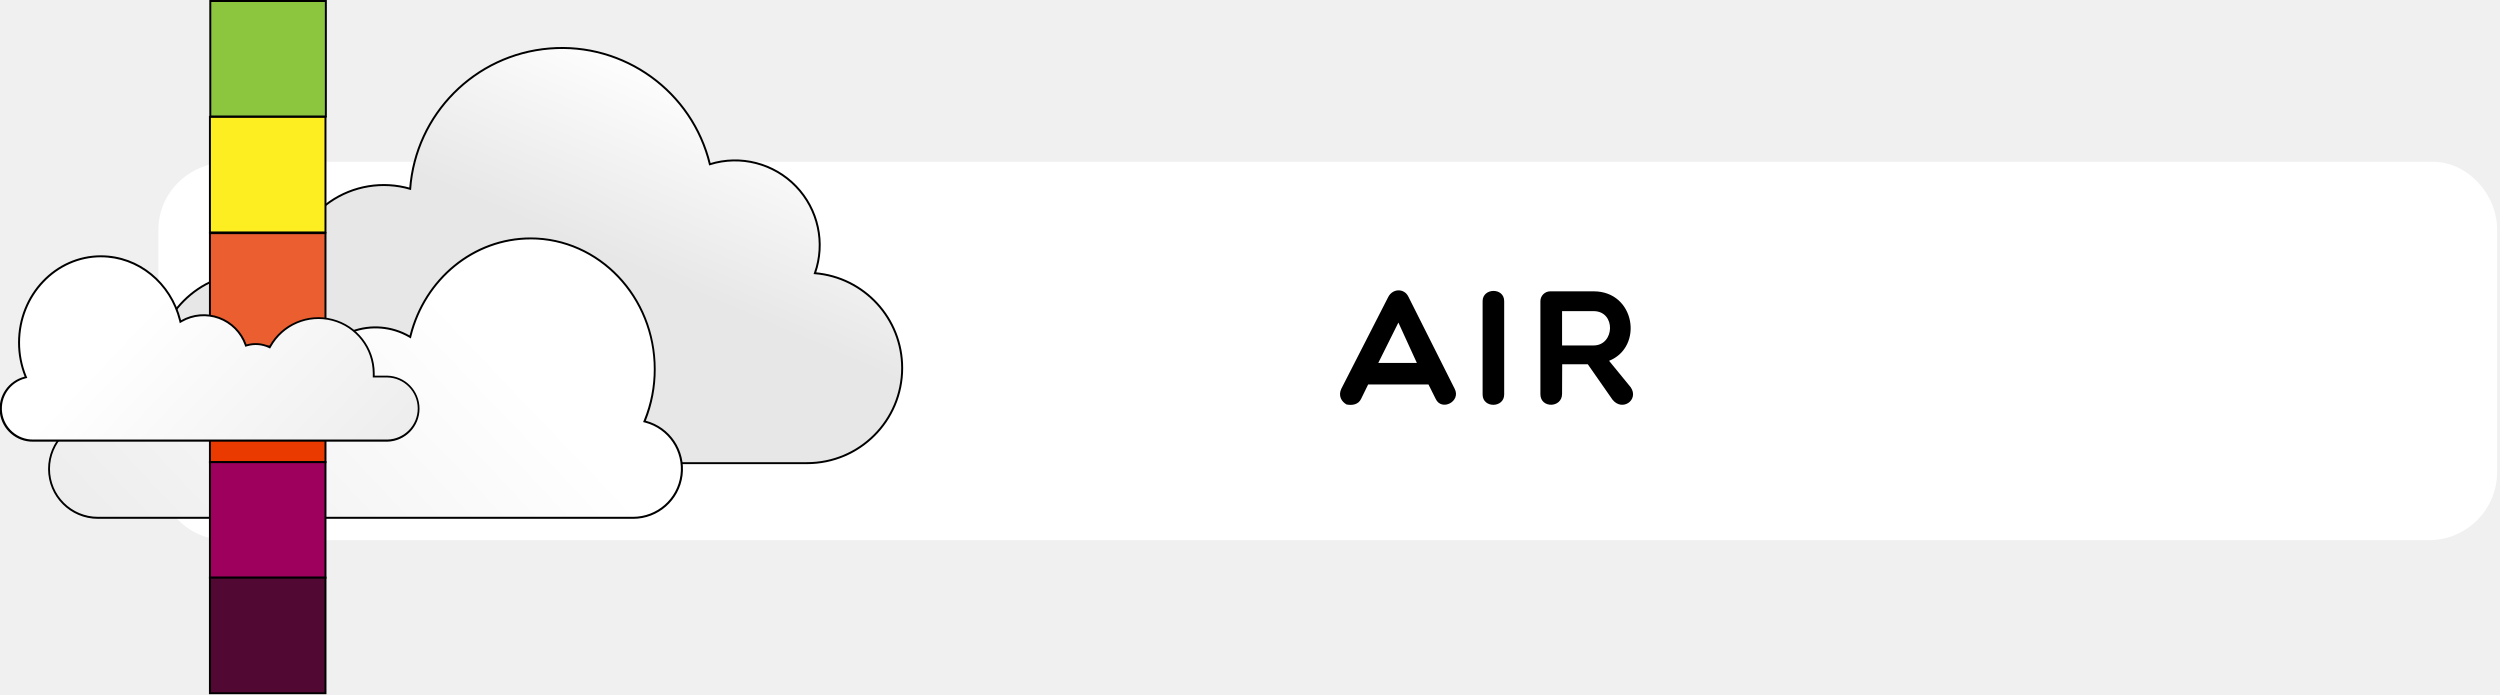
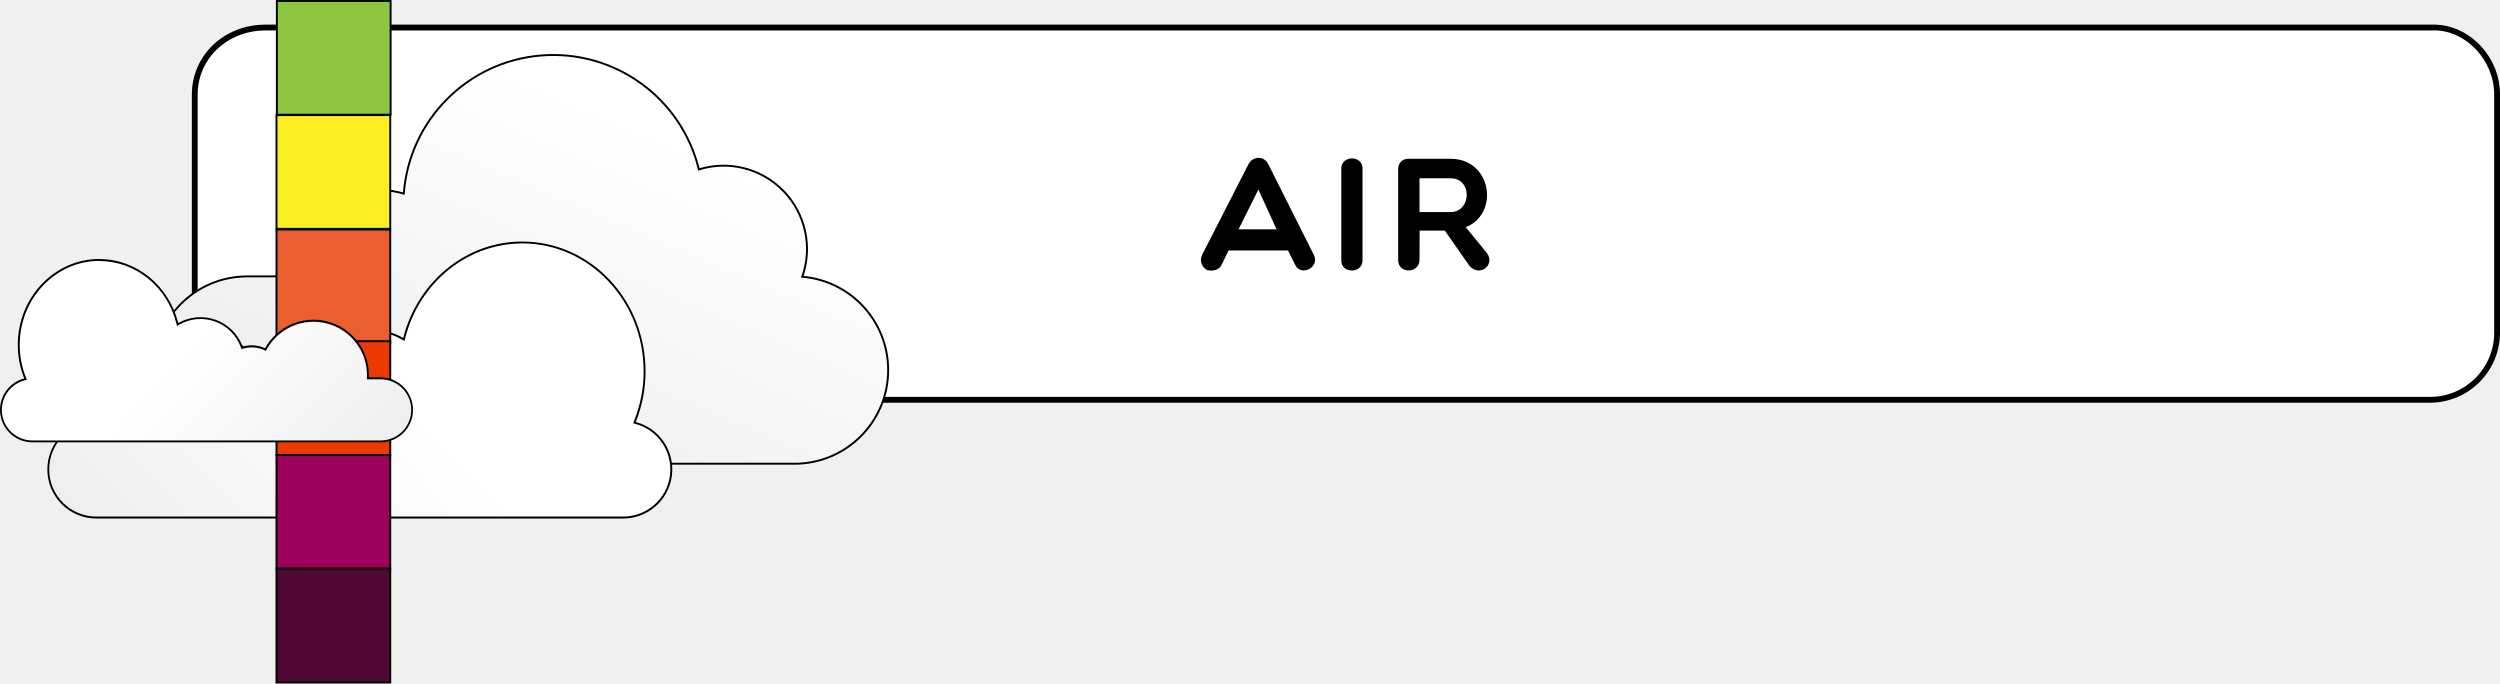
- <svg xmlns="http://www.w3.org/2000/svg" xmlns:xlink="http://www.w3.org/1999/xlink" id="Layer_1" data-name="Layer 1" viewBox="0 0 1268.91 352.36">
+ <svg xmlns="http://www.w3.org/2000/svg" xmlns:xlink="http://www.w3.org/1999/xlink" id="Layer_1" data-name="Layer 1" viewBox="0 0 1288.91 352.36">
  <defs>
-     <linearGradient id="linear-gradient" x1="445.76" y1="109.25" x2="296.03" y2="457.14" gradientUnits="userSpaceOnUse">
-       <stop offset="0.06" stop-color="#fff" />
-       <stop offset="0.33" stop-color="#e7e7e7" />
-     </linearGradient>
-     <linearGradient id="linear-gradient-2" x1="349.45" y1="276.66" x2="117.19" y2="498.36" gradientUnits="userSpaceOnUse">
-       <stop offset="0" stop-color="#fff" />
+     <linearGradient id="New_Gradient_Swatch_2" x1="425.76" y1="13.34" x2="276.03" y2="361.23" gradientUnits="userSpaceOnUse">
+       <stop offset="0.14" stop-color="#fff" />
      <stop offset="0.88" stop-color="#e7e7e7" />
    </linearGradient>
-     <linearGradient id="linear-gradient-3" x1="1392.97" y1="266.61" x2="1239.49" y2="413.1" gradientTransform="matrix(-1, 0, 0, 1, 1559.17, 0)" xlink:href="#linear-gradient-2" />
+     <linearGradient id="New_Gradient_Swatch_2-2" x1="329.45" y1="180.75" x2="97.19" y2="402.45" xlink:href="#New_Gradient_Swatch_2" />
+     <linearGradient id="New_Gradient_Swatch_2-3" x1="1412.95" y1="170.68" x2="1259.6" y2="317.23" gradientTransform="matrix(-1, 0, 0, 1, 1559.17, 0)" xlink:href="#New_Gradient_Swatch_2" />
  </defs>
-   <path id="background" d="M216,373.5A34.59,34.59,0,0,1,181.5,339V216c0-19.37,16.05-34.54,36.54-34.54H1336c17.33,0,32.54,16.14,32.54,34.54V339A34.59,34.59,0,0,1,1334,373.5Z" transform="translate(-101.09 -99.34)" fill="#fff" />
-   <path d="M228.55,237.84h19.37a48.09,48.09,0,0,1,61.35-42.68A77.27,77.27,0,0,1,461.4,182.69,43,43,0,0,1,514.72,238,48.28,48.28,0,0,1,559,286.13h0a48.29,48.29,0,0,1-48.29,48.29H228.55a48.29,48.29,0,0,1-48.29-48.29h0A48.29,48.29,0,0,1,228.55,237.84Z" transform="translate(-101.09 -99.34)" stroke="#000" stroke-miterlimit="10" fill="url(#linear-gradient)" />
-   <path d="M150.76,362.16a24.81,24.81,0,1,1,0-49.62H161l0-.52c0-.59,0-1.18,0-1.77a42.64,42.64,0,0,1,79.93-20.66l.22.41.42-.19a24.2,24.2,0,0,1,10.19-2.23,24.45,24.45,0,0,1,6.9,1l.45.13.16-.44A34.45,34.45,0,0,1,308.65,270l.57.33.16-.64c7.3-29.07,32.38-49.37,61-49.37,34.78,0,63.07,29.78,63.07,66.4a69,69,0,0,1-5,26l-.22.53.55.14a24.81,24.81,0,0,1-6.36,48.8Z" transform="translate(-101.09 -99.34)" fill="url(#linear-gradient-2)" />
-   <path d="M370.36,220.83c34.5,0,62.57,29.56,62.57,65.9a68.4,68.4,0,0,1-5,25.77l-.42,1.06,1.09.29a24.31,24.31,0,0,1-6.23,47.81H150.76a24.31,24.31,0,1,1,0-48.62h10.71l0-1c0-.53,0-1.14,0-1.75a42.13,42.13,0,0,1,79-20.41l.45.81.84-.39a23.88,23.88,0,0,1,16.74-1.2l.91.26.31-.88a33.93,33.93,0,0,1,48.77-18l1.14.65.32-1.28c7.25-28.85,32.13-49,60.5-49m0-1c-29.48,0-54.27,21.11-61.47,49.75a34.93,34.93,0,0,0-50.2,18.52,24.9,24.9,0,0,0-17.44,1.25,43.13,43.13,0,0,0-80.86,20.9c0,.6,0,1.19,0,1.79h-9.67a25.31,25.31,0,1,0,0,50.62H422.4a25.31,25.31,0,0,0,6.49-49.78,69.63,69.63,0,0,0,5-26.15c0-37-28.46-66.9-63.57-66.9Z" transform="translate(-101.09 -99.34)" />
-   <rect x="207.83" y="99.84" width="58.65" height="58.65" transform="translate(373.22 158.99) rotate(180)" fill="#8cc63f" stroke="#000" stroke-miterlimit="10" />
-   <rect x="207.65" y="158.68" width="58.65" height="58.65" transform="translate(372.85 276.66) rotate(180)" fill="#fcee21" stroke="#000" stroke-miterlimit="10" />
-   <rect x="207.65" y="217.69" width="58.65" height="58.65" transform="translate(372.85 394.69) rotate(180)" fill="#ea5e2f" stroke="#000" stroke-miterlimit="10" />
-   <rect x="207.65" y="275.25" width="58.65" height="58.65" transform="translate(372.85 509.81) rotate(180)" fill="#ea3a00" stroke="#000" stroke-miterlimit="10" />
-   <rect x="207.65" y="333.9" width="58.65" height="58.65" transform="translate(372.85 627.12) rotate(180)" fill="#9e005d" stroke="#000" stroke-miterlimit="10" />
-   <rect x="207.65" y="392.56" width="58.65" height="58.65" transform="translate(372.85 744.42) rotate(180)" fill="#510833" stroke="#000" stroke-miterlimit="10" />
-   <path d="M117.85,323a16.26,16.26,0,0,1-4.17-32l.55-.14-.21-.53a45.48,45.48,0,0,1-3.3-17.12c0-24.15,18.65-43.79,41.58-43.79,18.85,0,35.39,13.39,40.2,32.56l.16.64.58-.33a22.62,22.62,0,0,1,32.51,12l.16.45.45-.14a16.09,16.09,0,0,1,4.52-.65,15.86,15.86,0,0,1,6.68,1.46l.42.19.22-.4a28.06,28.06,0,0,1,52.6,13.59c0,.39,0,.78,0,1.16l0,.52h6.92a16.26,16.26,0,0,1,0,32.51Z" transform="translate(-101.09 -99.34)" fill="url(#linear-gradient-3)" />
-   <path d="M152.3,229.93c18.63,0,35,13.23,39.72,32.18l.32,1.28,1.15-.65a22.11,22.11,0,0,1,31.79,11.72l.32.89.9-.26a15.45,15.45,0,0,1,10.85.77l.84.39.45-.81a27.56,27.56,0,0,1,51.66,13.35c0,.38,0,.76,0,1.14l0,1h7.45a15.76,15.76,0,0,1,0,31.51H117.85a15.75,15.75,0,0,1-4-31l1.1-.29-.43-1a45,45,0,0,1-3.26-16.94c0-23.87,18.43-43.29,41.08-43.29m0-1c-23.24,0-42.08,19.83-42.08,44.29a46.31,46.31,0,0,0,3.33,17.31,16.75,16.75,0,0,0,4.3,33H297.67a16.76,16.76,0,0,0,0-33.51h-6.4c0-.39,0-.78,0-1.18A28.56,28.56,0,0,0,237.76,275a16.38,16.38,0,0,0-11.54-.83A23.11,23.11,0,0,0,193,261.87c-4.77-19-21.17-32.94-40.69-32.94Z" transform="translate(-101.09 -99.34)" />
-   <path d="M784.55,304.64c-2.65-1.49-4.31-4.48-2.65-8l23.81-46.56c2.25-4.4,8.22-4.57,10.3,0l23.4,46.56c3.4,6.47-6.64,11.62-9.63,5.14l-3.65-7.3H795.51l-3.57,7.3C790.61,304.64,787.54,305.23,784.55,304.64Zm35.69-21.08-9.38-20.5-10.21,20.5Z" transform="translate(-101.09 -99.34)" />
-   <path d="M853.61,252.19c0-6.8,10.95-7.05,10.95,0v47.39c0,6.89-10.95,7.06-10.95,0Z" transform="translate(-101.09 -99.34)" />
-   <path d="M893.94,299.25c0,7.22-11,7.47-11,.17V252.28a5,5,0,0,1,5-5.07H910c21.08,0,25.4,28.22,7.8,35.27l11,13.45c4.32,6.39-4.32,12.53-9.3,6.22L907,284.23h-13Zm0-24.57h16c10.79,0,11.45-17.42,0-17.42h-16Z" transform="translate(-101.09 -99.34)" />
+   <path id="background" d="M216,205.59a34.59,34.59,0,0,1-34.54-34.54V48.13c0-19.37,16.05-34.54,36.54-34.54H1336c17.33,0,32.54,16.14,32.54,34.54V171.05A34.59,34.59,0,0,1,1334,205.59Z" transform="translate(-81.09 0.57)" fill="#fff" />
+   <path d="M1336,15.09c16.53,0,31,15.44,31,33V171.05a33.08,33.08,0,0,1-33,33H216a33.08,33.08,0,0,1-33-33V48.13c0-18.53,15.39-33,35-33H1336m0-3H218c-21.82,0-38,16.22-38,36V171.05a36.15,36.15,0,0,0,36,36H1334a36.15,36.15,0,0,0,36-36V48.13c0-19.82-16.22-36-34-36Z" transform="translate(-81.09 0.57)" />
+   <path d="M208.55,141.93h19.37a48.09,48.09,0,0,1,61.35-42.68A77.27,77.27,0,0,1,441.4,86.78a43,43,0,0,1,53.32,55.33A48.28,48.28,0,0,1,539,190.22h0a48.29,48.29,0,0,1-48.29,48.29H208.55a48.29,48.29,0,0,1-48.29-48.29h0A48.29,48.29,0,0,1,208.55,141.93Z" transform="translate(-81.09 0.57)" stroke="#000" stroke-miterlimit="10" fill="url(#New_Gradient_Swatch_2)" />
+   <path d="M130.76,266.25a24.81,24.81,0,1,1,0-49.62H141l0-.52c0-.59,0-1.18,0-1.77a42.64,42.64,0,0,1,79.93-20.66l.22.41.42-.19a24.2,24.2,0,0,1,10.19-2.23,24.45,24.45,0,0,1,6.9,1l.45.13.16-.44a34.45,34.45,0,0,1,49.49-18.26l.57.33.16-.64c7.3-29.07,32.38-49.37,61-49.37,34.78,0,63.07,29.78,63.07,66.4a69,69,0,0,1-5,26l-.22.53.55.14a24.81,24.81,0,0,1-6.36,48.8Z" transform="translate(-81.09 0.57)" fill="url(#New_Gradient_Swatch_2-2)" />
+   <path d="M350.36,124.92c34.5,0,62.57,29.56,62.57,65.9a68.4,68.4,0,0,1-5,25.77l-.42,1.06,1.09.29a24.31,24.31,0,0,1-6.23,47.81H130.76a24.31,24.31,0,1,1,0-48.62h10.71l0-1c0-.53,0-1.14,0-1.75a42.13,42.13,0,0,1,79-20.41l.45.81.84-.39a23.88,23.88,0,0,1,16.74-1.2l.91.26.31-.88a33.93,33.93,0,0,1,48.77-18l1.14.65.32-1.28c7.25-28.85,32.13-49,60.5-49m0-1c-29.48,0-54.27,21.11-61.47,49.75a34.93,34.93,0,0,0-50.2,18.52,24.9,24.9,0,0,0-17.44,1.25,43.13,43.13,0,0,0-80.86,20.9c0,.6,0,1.19,0,1.79h-9.67a25.31,25.31,0,1,0,0,50.62H402.4A25.31,25.31,0,0,0,408.89,217a69.63,69.63,0,0,0,5-26.15c0-36.95-28.46-66.9-63.57-66.9Z" transform="translate(-81.09 0.57)" />
+   <rect x="223.83" y="-0.07" width="58.65" height="58.65" transform="translate(425.22 59.08) rotate(180)" fill="#8cc63f" stroke="#000" stroke-miterlimit="10" />
+   <rect x="223.65" y="58.77" width="58.65" height="58.65" transform="translate(424.85 176.75) rotate(180)" fill="#fcee21" stroke="#000" stroke-miterlimit="10" />
+   <rect x="223.65" y="117.78" width="58.65" height="58.65" transform="translate(424.85 294.78) rotate(180)" fill="#ea5e2f" stroke="#000" stroke-miterlimit="10" />
+   <rect x="223.65" y="175.34" width="58.65" height="58.65" transform="translate(424.85 409.9) rotate(180)" fill="#ea3a00" stroke="#000" stroke-miterlimit="10" />
+   <rect x="223.65" y="233.99" width="58.65" height="58.65" transform="translate(424.85 527.21) rotate(180)" fill="#9e005d" stroke="#000" stroke-miterlimit="10" />
+   <rect x="223.65" y="292.65" width="58.65" height="58.65" transform="translate(424.85 644.51) rotate(180)" fill="#510833" stroke="#000" stroke-miterlimit="10" />
+   <path d="M97.85,227.07a16.26,16.26,0,0,1-4.17-32l.55-.14-.21-.53a45.48,45.48,0,0,1-3.3-17.12c0-24.15,18.65-43.79,41.58-43.79,18.85,0,35.39,13.39,40.2,32.56l.16.64.58-.33a22.62,22.62,0,0,1,32.51,12l.16.45.45-.14a16.09,16.09,0,0,1,4.52-.65,15.86,15.86,0,0,1,6.68,1.46l.42.19.22-.4a28.06,28.06,0,0,1,52.6,13.59c0,.39,0,.78,0,1.16l0,.52h6.92a16.26,16.26,0,0,1,0,32.51Z" transform="translate(-81.09 0.57)" fill="url(#New_Gradient_Swatch_2-3)" />
+   <path d="M132.3,134c18.63,0,35,13.23,39.72,32.18l.32,1.28,1.15-.65a22.11,22.11,0,0,1,31.79,11.72l.32.89.9-.26a15.45,15.45,0,0,1,10.85.77l.84.39.45-.81a27.56,27.56,0,0,1,51.66,13.35c0,.38,0,.76,0,1.14l0,1h7.45a15.76,15.76,0,0,1,0,31.51H97.85a15.75,15.75,0,0,1-4-31l1.1-.29-.43-1.05a45,45,0,0,1-3.26-16.94c0-23.87,18.43-43.29,41.08-43.29m0-1c-23.24,0-42.08,19.83-42.08,44.29a46.31,46.31,0,0,0,3.33,17.31,16.75,16.75,0,0,0,4.3,32.95H277.67a16.76,16.76,0,0,0,0-33.51h-6.4c0-.39,0-.78,0-1.18a28.56,28.56,0,0,0-53.54-13.83,16.38,16.38,0,0,0-11.54-.83A23.11,23.11,0,0,0,173,166C168.22,147,151.82,133,132.3,133Z" transform="translate(-81.09 0.57)" />
+   <path d="M703.55,138.73c-2.65-1.49-4.31-4.48-2.65-8l23.81-46.56c2.25-4.4,8.22-4.57,10.3,0l23.4,46.56c3.4,6.47-6.64,11.62-9.63,5.14l-3.65-7.3H714.51l-3.57,7.3C709.61,138.73,706.54,139.32,703.55,138.73Zm35.69-21.08-9.38-20.5-10.21,20.5Z" transform="translate(-81.09 0.57)" />
+   <path d="M772.61,86.28c0-6.8,10.95-7,10.95,0v47.39c0,6.89-10.95,7.06-10.95,0Z" transform="translate(-81.09 0.57)" />
+   <path d="M812.94,133.34c0,7.22-11,7.47-11,.17V86.37a5,5,0,0,1,5-5.07H829c21.08,0,25.4,28.22,7.8,35.27l11,13.45c4.32,6.39-4.32,12.53-9.3,6.22L826,118.32h-13Zm0-24.57h16c10.79,0,11.45-17.42,0-17.42h-16Z" transform="translate(-81.09 0.57)" />
</svg>
